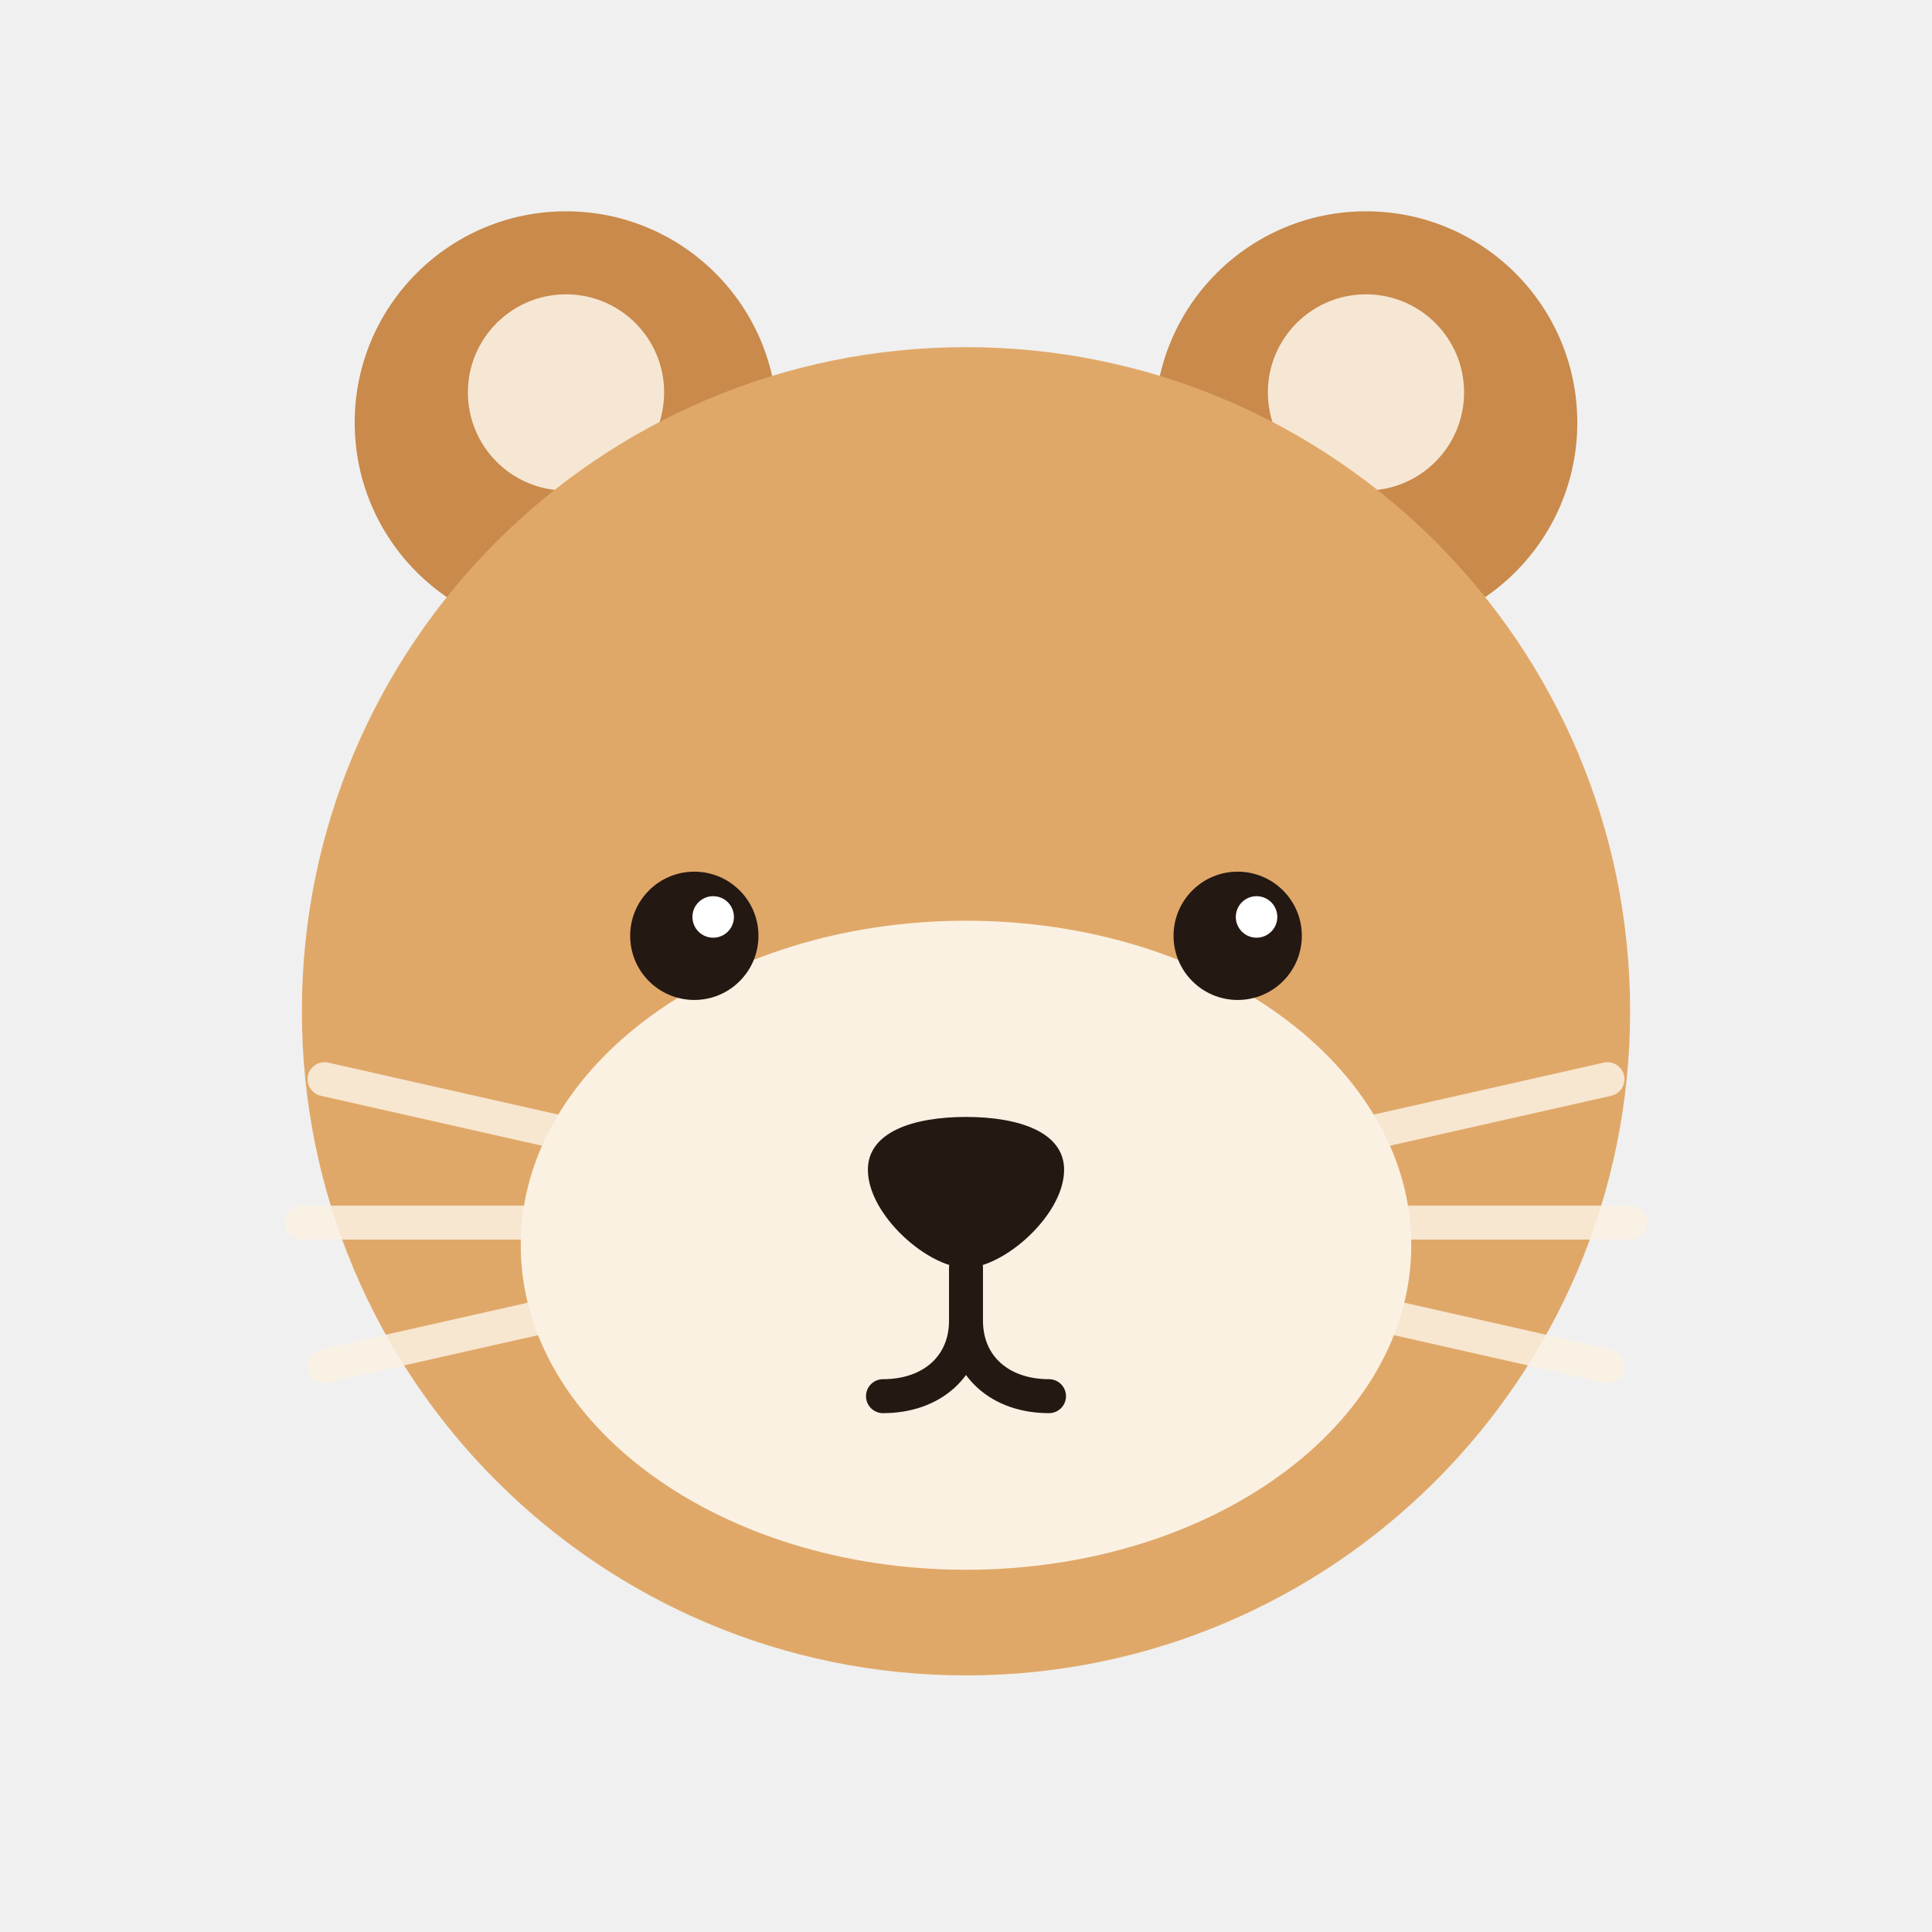
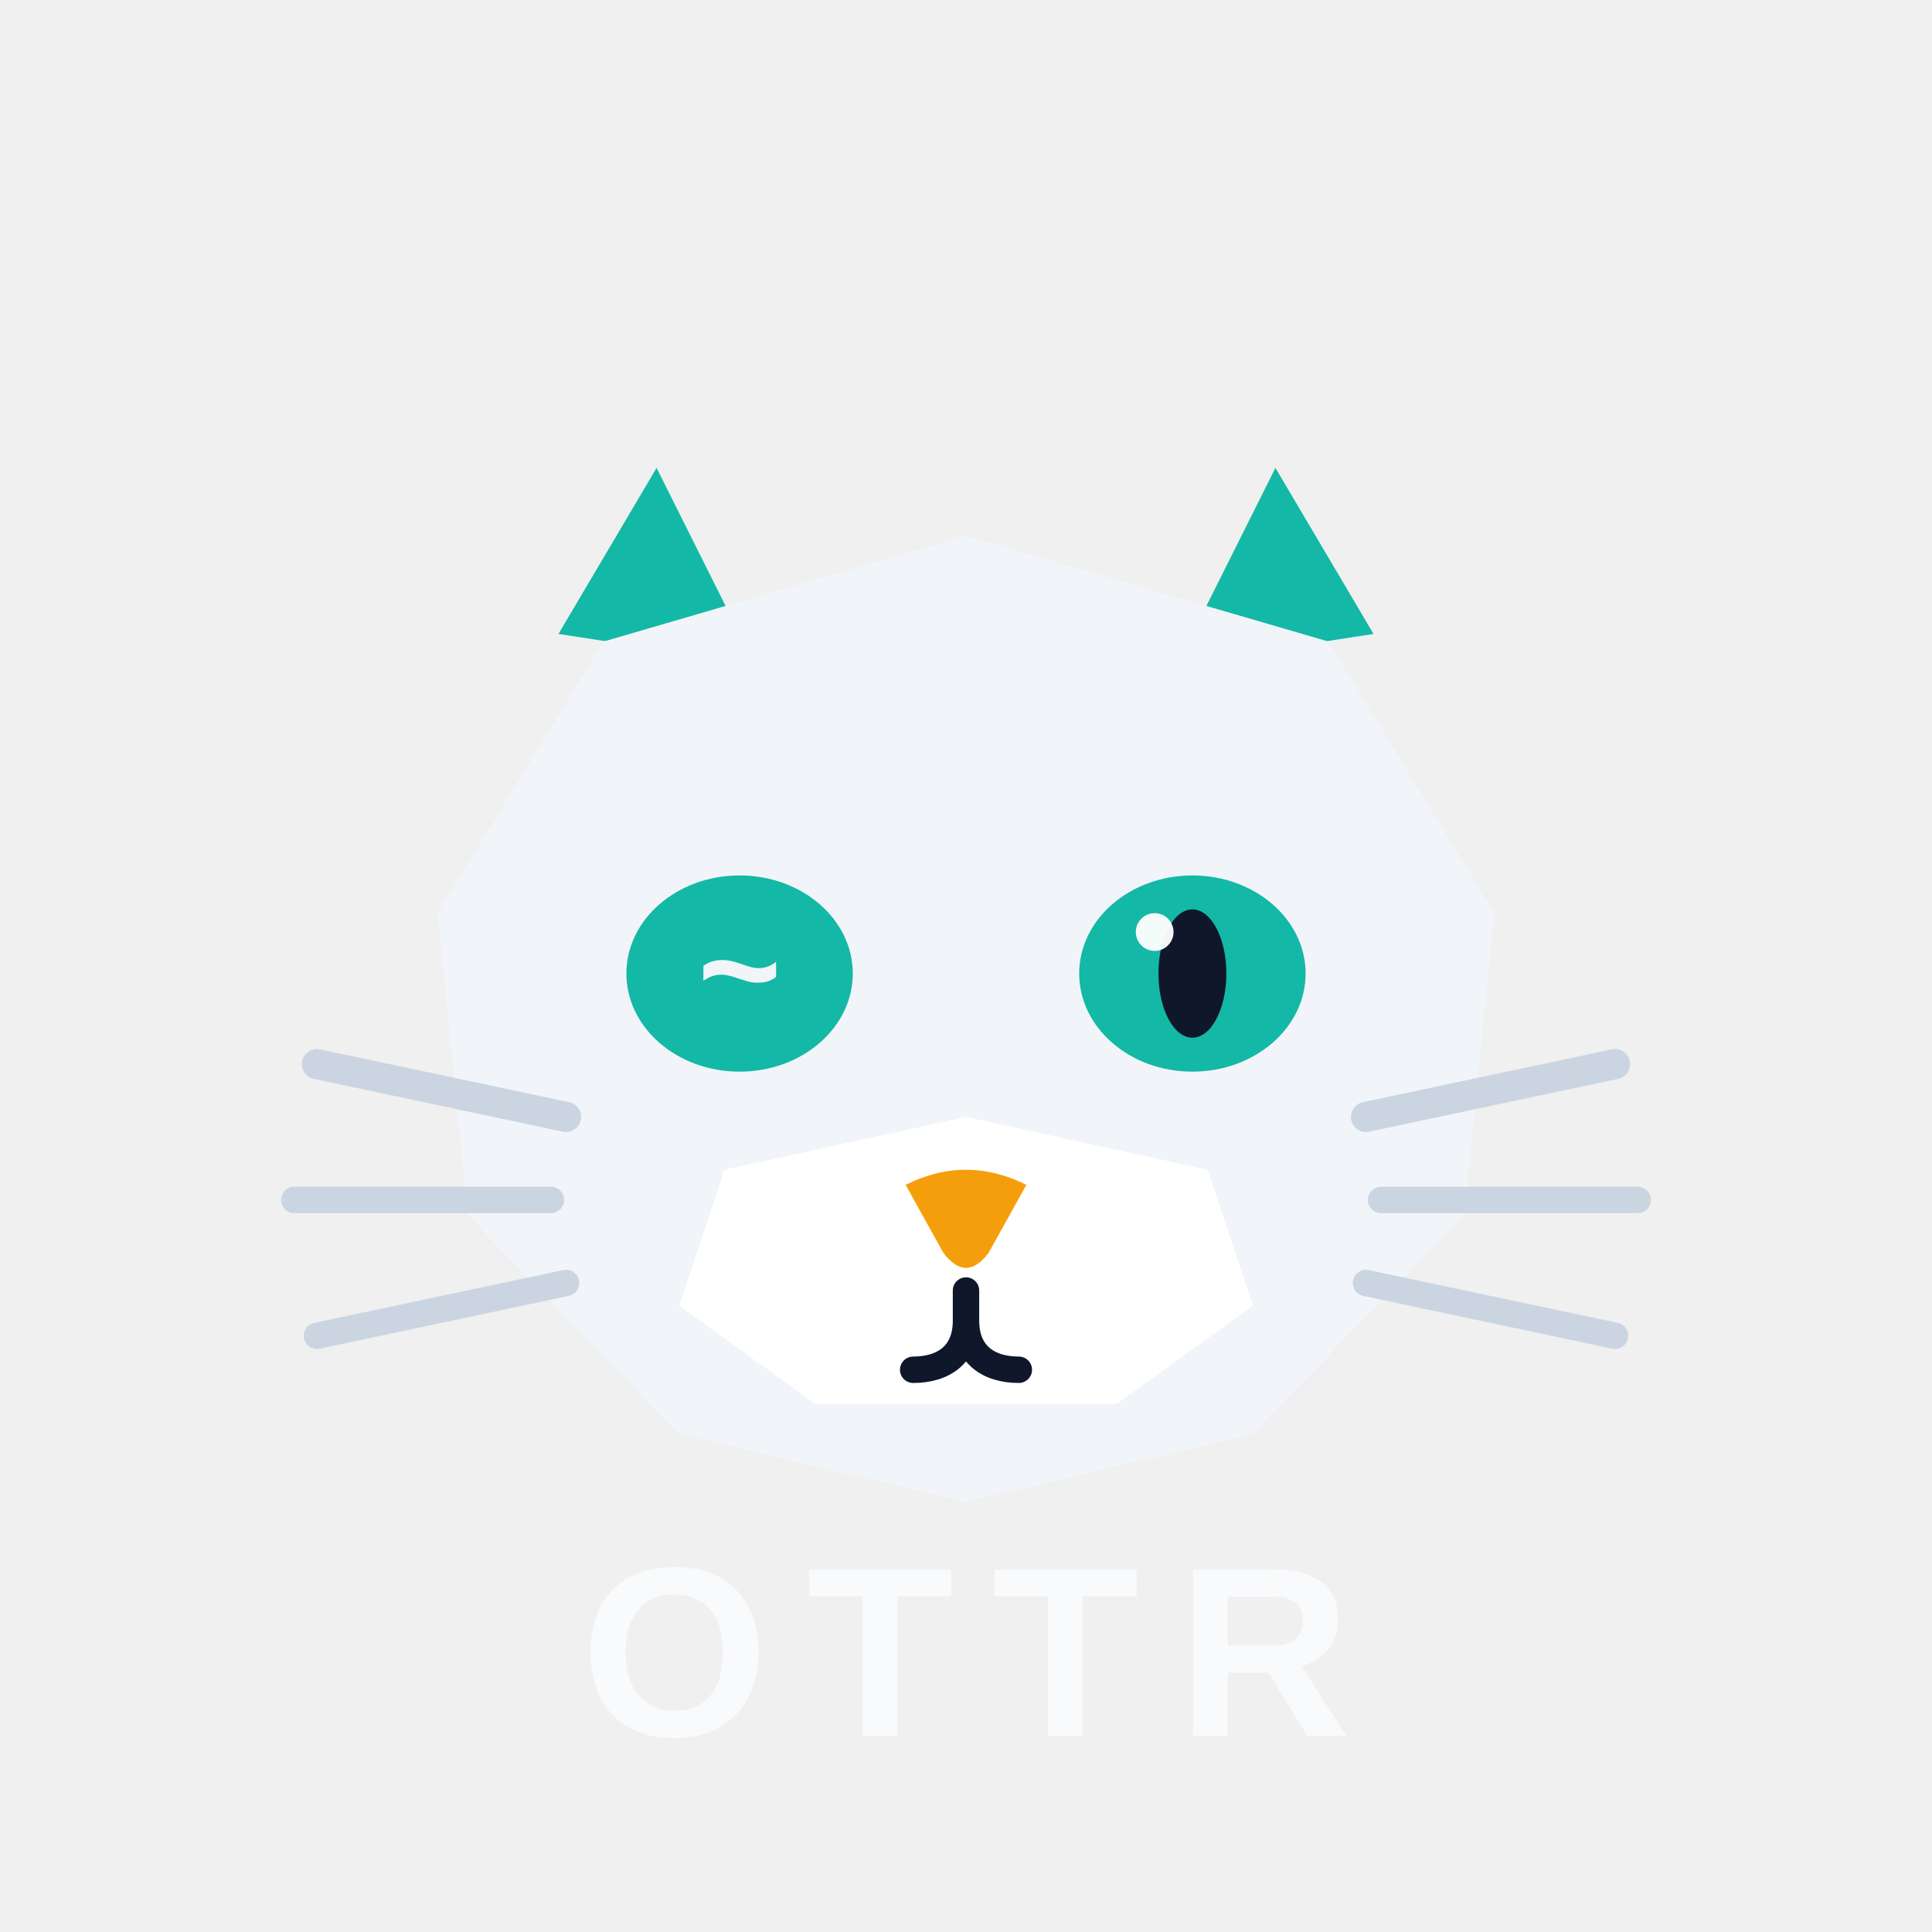
<svg xmlns="http://www.w3.org/2000/svg" width="512" height="512" viewBox="0 0 512 512" role="img" aria-label="Ottr logo (dark backgrounds)">
-   <circle cx="150" cy="112" r="56" fill="#C98A4B" />
-   <circle cx="362" cy="112" r="56" fill="#C98A4B" />
-   <circle cx="150" cy="104" r="26" fill="#F6E7D4" />
-   <circle cx="362" cy="104" r="26" fill="#F6E7D4" />
-   <circle cx="256" cy="268" r="176" fill="#E0A868" />
-   <ellipse cx="256" cy="330" rx="118" ry="86" fill="#FBF1E3" />
-   <circle cx="184" cy="248" r="17" fill="#241812" />
-   <circle cx="328" cy="248" r="17" fill="#241812" />
-   <circle cx="189" cy="243" r="5.5" fill="#FFFFFF" />
-   <circle cx="333" cy="243" r="5.5" fill="#FFFFFF" />
-   <path d="M256 296 c14 0 26 4 26 14 0 12 -16 26 -26 26 -10 0 -26 -14 -26 -26 0 -10 12 -14 26 -14 Z" fill="#241812" />
-   <path d="M256 336 v14 c0 12 -9 20 -22 20 M256 350 c0 12 9 20 22 20" fill="none" stroke="#241812" stroke-width="9" stroke-linecap="round" />
-   <g stroke="#FBF1E3" stroke-width="9" stroke-linecap="round" opacity="0.85">
-     <path d="M148 300 L86 286" />
-     <path d="M144 324 L80 324" />
-     <path d="M148 348 L86 362" />
-     <path d="M364 300 L426 286" />
-     <path d="M368 324 L432 324" />
-     <path d="M364 348 L426 362" />
+   <polygon points="148,168 174,124 200,176" fill="#14B8A6" />
+   <polygon points="364,168 338,124 312,176" fill="#14B8A6" />
+   <polygon points="256,142 352,170 396,242 388,322 332,380 256,398 180,380 124,322 116,242 160,170" fill="#F1F5F9" />
+   <polygon points="256,296 320,310 332,346 296,372 216,372 180,346 192,310" fill="#FFFFFF" />
+   <ellipse cx="196" cy="258" rx="30" ry="26" fill="#14B8A6" />
+   <text x="196" y="270" text-anchor="middle" font-family="'SF Pro Display','Helvetica Neue',Arial,sans-serif" font-size="38" font-weight="bold" fill="#F1F5F9">~</text>
+   <ellipse cx="316" cy="258" rx="30" ry="26" fill="#14B8A6" />
+   <ellipse cx="316" cy="258" rx="9" ry="17" fill="#0F172A" />
+   <circle cx="306" cy="247" r="5" fill="#FFFFFF" opacity="0.95" />
+   <path d="M240,314 Q256,306 272,314 L262,332 Q256,340 250,332 Z" fill="#F59E0B" />
+   <path d="M256,342 v8 c0,9 -6,13 -14,13 M256,350 c0,9 6,13 14,13" fill="none" stroke="#0F172A" stroke-width="7" stroke-linecap="round" />
+   <g stroke="#CBD5E1" stroke-linecap="round" fill="none">
+     <path d="M150,296 L84,282" stroke-width="8" />
+     <path d="M146,318 L78,318" stroke-width="7" />
+     <path d="M150,340 L84,354" stroke-width="7" />
+     <path d="M362,296 L428,282" stroke-width="8" />
+     <path d="M366,318 L434,318" stroke-width="7" />
+     <path d="M362,340 L428,354" stroke-width="7" />
  </g>
+   <text x="256" y="460" text-anchor="middle" font-family="'SF Pro Display','Helvetica Neue',Arial,sans-serif" font-size="64" font-weight="900" letter-spacing="10" fill="#F8FAFC">OTTR</text>
</svg>
